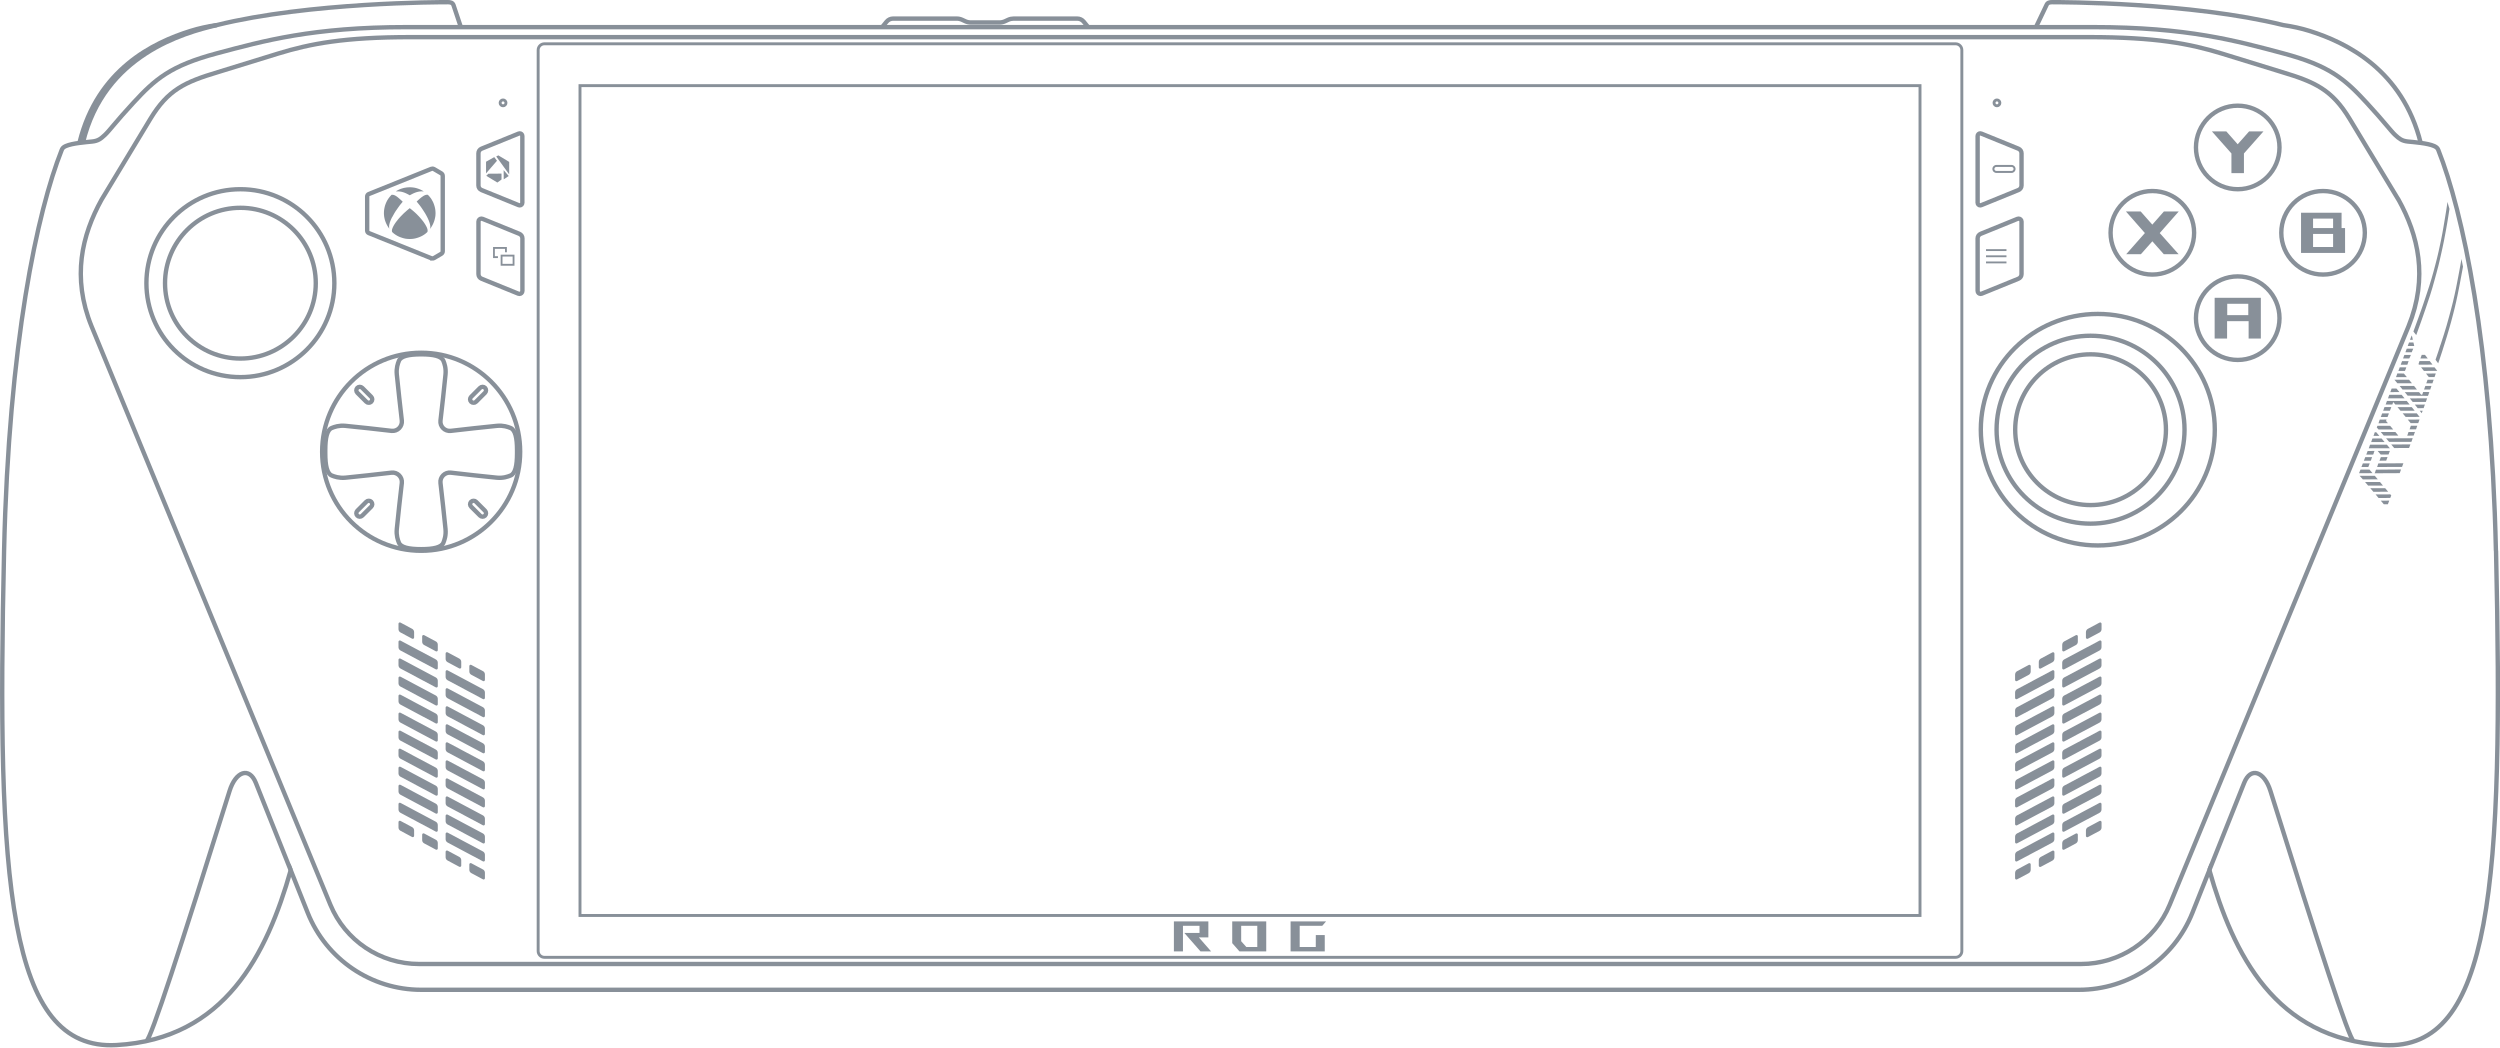
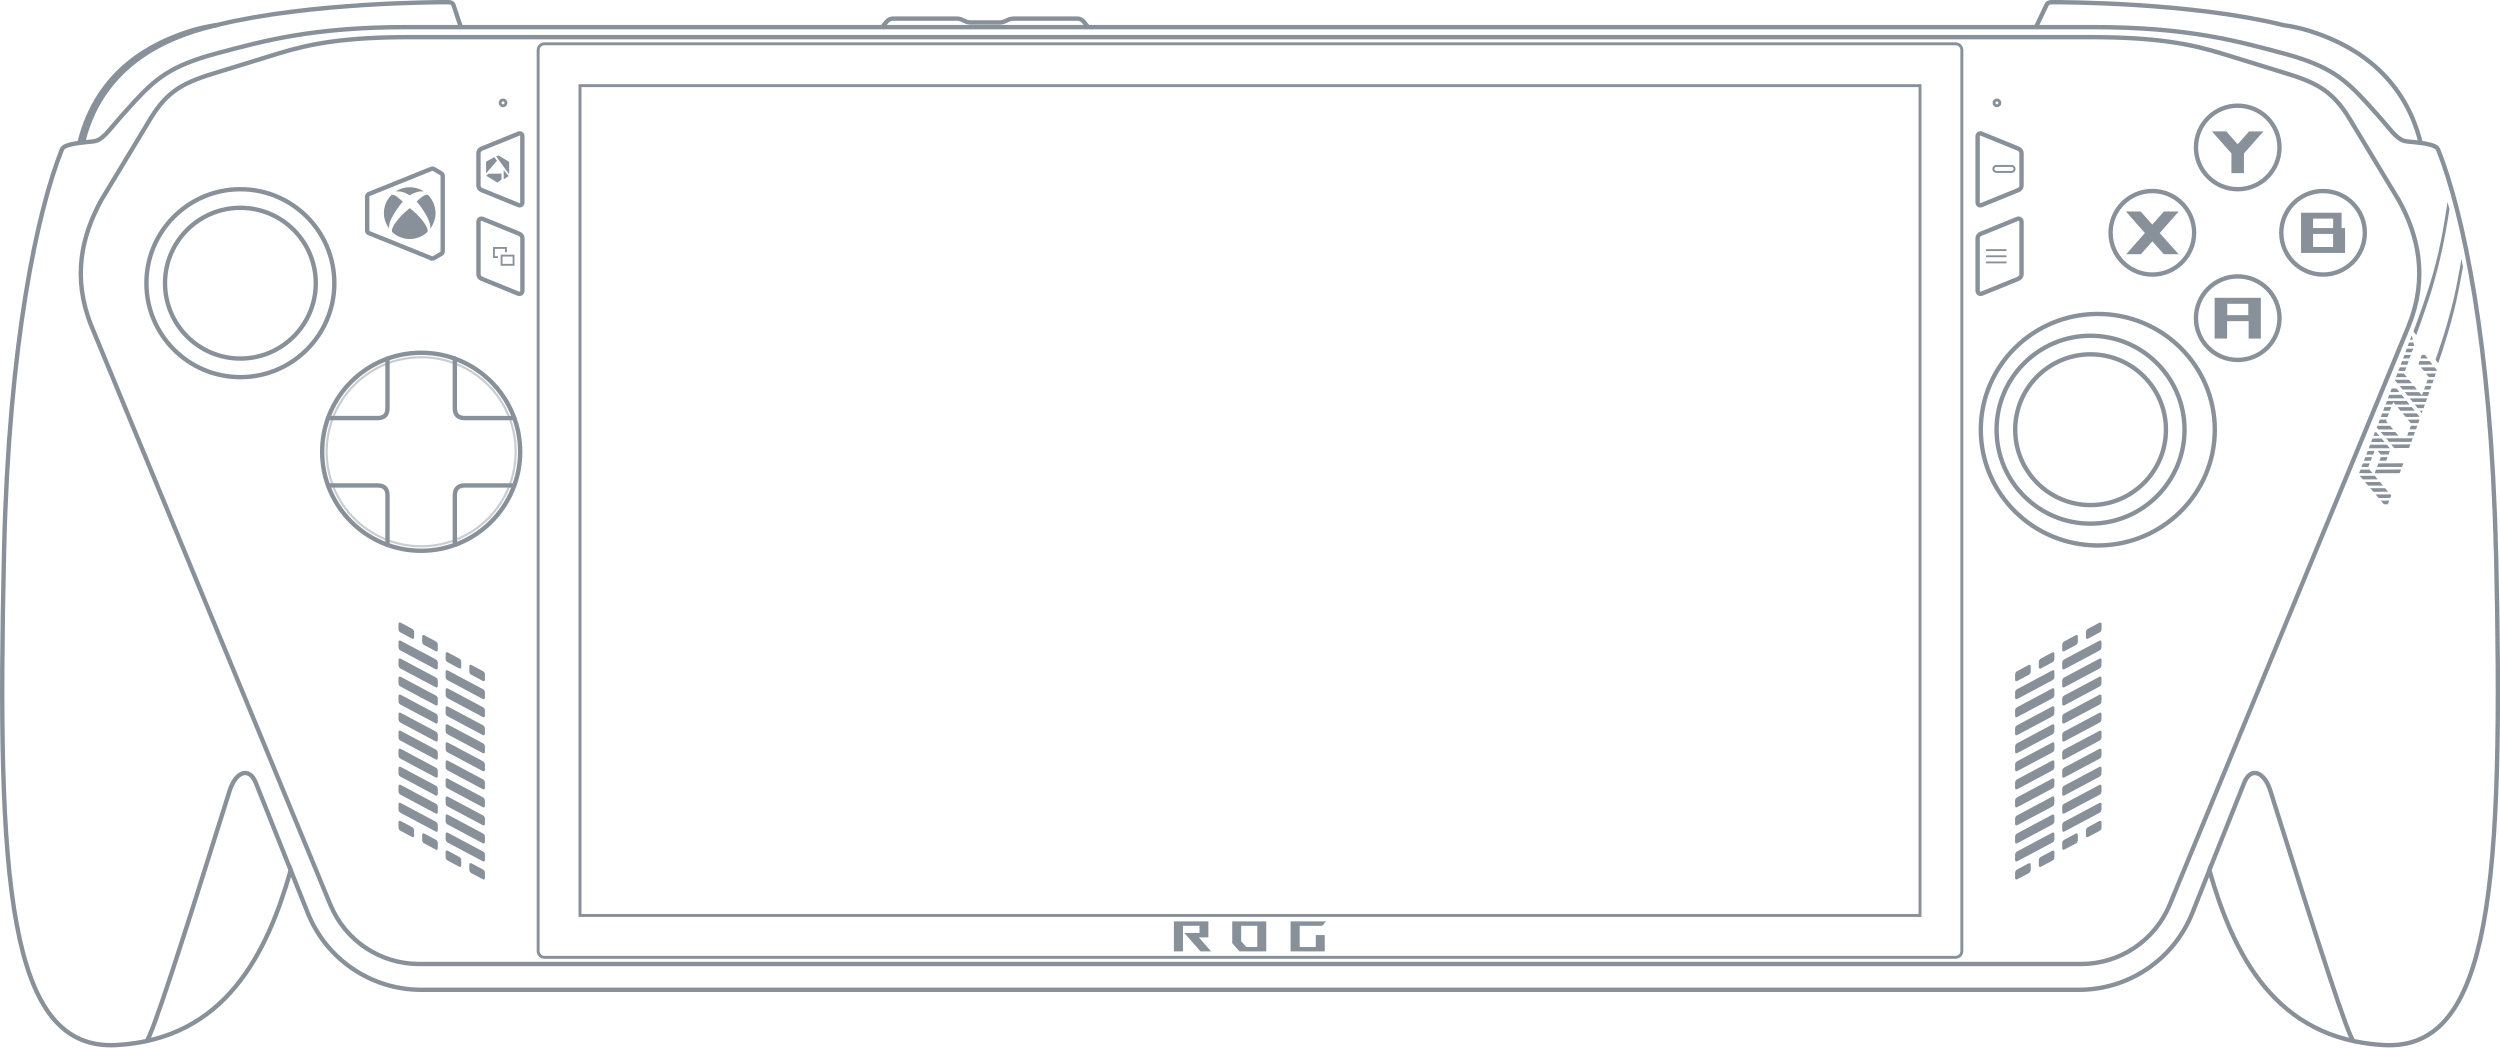
<svg xmlns="http://www.w3.org/2000/svg" width="66.733mm" height="27.959mm" version="1.1" viewBox="0 0 66.733 27.959" xml:space="preserve" id="controller">
  <g fill="none">
    <path d="m64.616 3.815c-0.482-1.941-1.972-2.678-2.97-2.99-0.221-0.069-0.453-0.12-0.697-0.155-2.465-0.612-5.976-0.612-6.167-0.612-0.075 0-0.127 0.013-0.153 0.074l-0.283 0.592" stroke="#889099" stroke-miterlimit="10" stroke-width=".117" />
    <path d="m29.032 0.707-0.103-0.127c-0.043-0.053-0.107-0.084-0.175-0.084h-1.695c-0.05 0-0.101 0.011-0.147 0.032l-0.086 0.04c-0.046 0.021-0.096 0.032-0.146 0.032h-0.766c-0.05 0-0.101-0.011-0.146-0.032l-0.086-0.04c-0.046-0.021-0.096-0.032-0.147-0.032h-1.695c-0.068 0-0.132 0.031-0.175 0.084l-0.103 0.127" stroke="#889099" stroke-miterlimit="10" stroke-width=".117" />
    <path d="m5.783 0.671c2.465-0.612 5.976-0.612 6.167-0.612 0.075 0 0.127 0.013 0.153 0.074l0.188 0.447c0.025 0.052 0.048 0.102 0.054 0.219l0.038 1.001-2.736 2.094h-7.541v-0.03c0.482-1.941 1.982-2.728 2.979-3.039 0.221-0.069 0.453-0.12 0.697-0.155" />
    <path d="m2.125 3.796c0.482-1.941 1.964-2.659 2.962-2.971 0.221-0.069 0.453-0.12 0.697-0.155 2.465-0.612 5.976-0.612 6.167-0.612 0.075 0 0.127 0.013 0.153 0.074l0.201 0.602" stroke="#889099" stroke-miterlimit="10" stroke-width=".117" />
    <path d="m60.949 0.671c-2.465-0.612-5.976-0.612-6.167-0.612-0.075 0-0.127 0.013-0.153 0.074l-0.188 0.447c-0.025 0.052-0.048 0.102-0.054 0.219l-0.038 1.001 2.736 2.094h7.541v-0.03c-0.482-1.941-1.982-2.728-2.979-3.039-0.221-0.069-0.453-0.12-0.697-0.155" />
    <g stroke="#889099" stroke-miterlimit="10" stroke-width=".117">
      <path d="m66.624 14.7c-0.126-5.547-0.889-9.065-1.537-10.694-0.018-0.046-0.041-0.075-0.11-0.107-0.178-0.079-0.54-0.104-0.704-0.121-0.157-0.017-0.226-0.072-0.336-0.173-0.12-0.11-0.292-0.351-0.762-0.86-0.581-0.629-0.985-0.99-2.232-1.322-1.247-0.332-2.548-0.699-5.072-0.699h-45.008c-2.525 0-3.825 0.367-5.072 0.699-1.247 0.332-1.652 0.693-2.232 1.322-0.47 0.508-0.642 0.75-0.762 0.86-0.11 0.102-0.179 0.156-0.337 0.173-0.164 0.018-0.525 0.042-0.704 0.121-0.07 0.031-0.092 0.061-0.11 0.107-0.647 1.629-1.411 5.147-1.537 10.694-0.201 8.835 0.098 13.358 2.999 13.196 2.901-0.161 4.015-2.431 4.653-4.666l0.453 1.136c0.495 1.241 1.695 2.055 3.031 2.055h44.246c1.336 0 2.536-0.814 3.031-2.055l0.453-1.136c0.638 2.235 1.752 4.505 4.653 4.666 2.901 0.162 3.199-4.361 2.999-13.196" />
      <path d="m8.925 7.559c0 1.385-1.123 2.508-2.508 2.508-1.386 0-2.509-1.123-2.509-2.508s1.123-2.508 2.509-2.508c1.385 0 2.508 1.123 2.508 2.508z" />
      <path d="m8.429 7.559c0 1.111-0.901 2.012-2.012 2.012-1.111 0-2.012-0.901-2.012-2.012 0-1.111 0.901-2.012 2.012-2.012 1.111 0 2.012 0.901 2.012 2.012z" />
      <path d="m52.874 11.47c0 1.706 1.398 3.09 3.123 3.09 1.725 0 3.123-1.383 3.123-3.09s-1.398-3.09-3.123-3.09c-1.725 0-3.123 1.383-3.123 3.09z" />
      <path d="m53.295 11.47c0 1.385 1.123 2.508 2.508 2.508 1.386 0 2.509-1.123 2.509-2.508s-1.123-2.508-2.509-2.508c-1.385 0-2.508 1.123-2.508 2.508z" />
      <path d="m53.792 11.47c0 1.111 0.901 2.012 2.012 2.012 1.111 0 2.012-0.901 2.012-2.012s-0.901-2.012-2.012-2.012c-1.111 0-2.012 0.901-2.012 2.012z" />
      <path d="m7.76 23.23-0.931-2.333c-0.175-0.438-0.538-0.306-0.701 0.216-1.315 4.208-2.097 6.612-2.218 6.673" />
      <path d="m13.865 7.845c-0.01 0-0.02-0.002-0.03-6e-3l-0.98-0.399c-0.05-0.02-0.083-0.068-0.083-0.123v-1.402c0-0.049 0.041-0.079 0.079-0.079 0.01 0 0.02 0.002 0.03 0.006l0.981 0.399c0.05 0.02 0.083 0.068 0.083 0.122v1.402c0 0.049-0.041 0.08-0.079 0.08z" />
    </g>
  </g>
  <path d="m13.48 6.643h-0.271v0.195h0.083v0.05h-0.131v-0.295h0.369v0.14h-0.049z" fill="#889099" />
  <path d="m13.684 7.043h-0.271v-0.195h0.271zm-0.32 0.05h0.369v-0.295h-0.369z" fill="#889099" />
  <path d="m13.874 5.482c-0.009 0-0.018-0.002-0.027-0.005l-0.993-0.404c-0.05-0.02-0.083-0.068-0.083-0.122v-0.859c0-0.054 0.032-0.102 0.083-0.123l0.993-0.404c0.009-0.004 0.018-0.005 0.026-0.005 0.034 0 0.07 0.027 0.07 0.07v1.782c0 0.024-0.011 0.041-0.021 0.05-0.013 0.013-0.031 0.02-0.049 0.02z" fill="none" stroke="#889099" stroke-miterlimit="10" stroke-width=".117" />
  <g fill="#889099">
    <path d="m12.974 4.317v0.311l0.292-0.337-0.073-0.097z" />
    <path d="m13.036 4.637-0.056 0.056 0.296 0.18 0.111-0.081v-0.158z" />
    <path d="m13.246 4.177 0.056-0.03 0.29 0.175v0.333z" />
    <path d="m13.444 4.542 0.135 0.156-0.133 0.089z" />
  </g>
  <path d="m11.543 6.899c-0.011 0-0.021-0.002-0.031-6e-3l-1.666-0.671c-0.027-0.011-0.045-0.037-0.045-0.066v-0.911c0-0.029 0.018-0.055 0.045-0.066l1.666-0.671c0.01-0.004 0.02-0.006 0.031-0.006 0.014 0 0.029 0.004 0.041 0.011l0.193 0.113c0.025 0.015 0.041 0.042 0.041 0.071v2.009c0 0.029-0.016 0.056-0.041 0.07l-0.193 0.113c-0.012 0.007-0.026 0.011-0.041 0.011z" fill="none" stroke="#889099" stroke-miterlimit="10" stroke-width=".117" />
  <g fill="#889099">
    <path d="m10.586 5.11 0.011-7.056e-4 0.011-3.528e-4 0.011-3.528e-4 0.011 3.528e-4 0.011 3.528e-4 0.011 7.056e-4 0.011 0.001 0.011 0.001 0.012 0.002 0.023 0.004 0.011 0.002 0.012 0.003 0.012 0.003 0.023 0.007 0.012 0.004 0.012 0.004 0.012 0.005 0.012 0.005 0.012 0.005 0.012 0.005 0.012 0.006 0.012 6e-3 0.012 6e-3 0.025 0.013 0.013 0.007 0.025 0.014 0.025-0.014 0.013-0.007 0.025-0.013 0.012-6e-3 0.012-6e-3 0.012-0.006 0.012-0.005 0.012-0.005 0.012-0.005 0.012-0.005 0.012-0.004 0.012-0.004 0.012-0.004 0.012-0.003 0.012-0.003 0.012-0.003 0.023-0.005 0.012-0.002 0.011-0.002 0.011-0.001 0.011-0.001 0.011-7.056e-4 0.022-7.056e-4 0.011 3.528e-4 0.011 3.528e-4 0.011 7.056e-4 0.011 0.001 0.011 0.001-0.011-0.007-0.011-0.007-0.011-0.007-0.012-0.006-0.011-6e-3 -0.012-6e-3 -0.012-0.006-0.012-0.006-0.024-0.01-0.012-0.005-0.025-0.009-0.013-0.004-0.012-0.004-0.013-0.004-0.013-0.004-0.013-0.003-0.013-0.003-0.013-0.003-0.039-0.006-0.013-0.002-0.013-0.001-0.013-0.001-0.013-7.055e-4 -0.013-7.056e-4 -0.013-3.528e-4 -0.013-3.527e-4 -0.013 3.527e-4 -0.013 3.528e-4 -0.013 7.056e-4 -0.013 7.055e-4 -0.013 0.001-0.013 0.001-0.026 0.004-0.013 0.002-0.013 0.002-0.013 0.002-0.013 0.003-0.013 0.003-0.025 0.007-0.013 0.004-0.013 0.004-0.025 0.008-0.012 0.005-0.012 0.005-0.012 0.006-0.012 0.005-0.012 0.006-0.012 6e-3 -0.011 6e-3 -0.012 0.006-0.023 0.013-0.011 0.007 0.011-0.001z" />
    <path d="m11.413 6.138-0.001-0.007-0.001-0.007-0.002-0.007-0.002-0.007-0.002-0.008-0.006-0.016-0.003-0.008-7e-3 -0.016-0.004-0.008-0.006-0.011-6e-3 -0.011-0.006-0.012-0.014-0.024-0.007-0.012-0.009-0.013-0.008-0.013-0.018-0.026-0.01-0.014-0.01-0.013-0.011-0.014-0.011-0.014-0.012-0.014-0.012-0.015-0.013-0.015-0.013-0.015-0.01-0.012-0.011-0.012-0.011-0.012-0.011-0.012-0.012-0.012-0.012-0.012-0.012-0.013-0.013-0.013-0.013-0.013-0.014-0.013-0.014-0.013-0.014-0.013-0.015-0.013-0.016-0.014-0.016-0.014-0.017-0.014-0.017-0.014-0.017-0.014-0.018-0.014-0.019-0.014-0.019 0.015-0.019 0.016-0.018 0.015-0.018 0.015-0.017 0.015-0.016 0.015-0.016 0.014-0.016 0.014-0.015 0.014-0.015 0.014-0.014 0.014-0.013 0.014-0.013 0.013-0.013 0.013-0.013 0.013-0.012 0.013-0.012 0.013-0.011 0.012-0.011 0.012-0.01 0.012-0.011 0.012-0.01 0.012-0.009 0.012-0.009 0.012-0.012 0.015-0.012 0.015-0.011 0.014-0.01 0.014-0.01 0.014-0.009 0.014-0.009 0.013-0.008 0.013-0.008 0.013-0.007 0.013-0.007 0.012-0.006 0.012-0.005 0.009-0.004 0.009-0.008 0.018-0.006 0.017-0.003 0.008-0.003 0.008-0.003 0.008-0.001 0.008-0.003 0.016-7.06e-4 0.015 3.53e-4 0.007 7.06e-4 0.007 0.001 0.006 0.002 0.006 0.002 6e-3 0.003 0.005 0.014 0.013 0.014 0.012 0.014 0.012 0.015 0.011 0.015 0.011 0.016 0.011 0.016 0.01 0.032 0.019 0.017 0.009 0.017 0.008 0.017 0.008 0.017 0.007 0.018 0.007 0.018 0.006 0.018 6e-3 0.018 0.006 0.018 0.005 0.018 0.005 0.018 0.004 0.018 0.004 0.019 0.003 0.019 0.002 0.019 0.002 0.019 0.001 0.018 0.001 0.019 3.528e-4h0.019l0.019-7.056e-4 0.018-0.001 0.019-0.001 0.018-0.002 0.019-0.003 0.018-0.003 0.018-0.004 0.018-0.004 0.018-0.005 0.018-0.005 0.018-0.006 0.018-6e-3 0.017-0.006 0.017-0.007 0.017-0.007 0.017-0.008 0.017-0.008 0.017-0.009 0.016-0.009 0.016-0.01 0.016-0.01 0.015-0.01 0.015-0.011 0.014-0.011 0.014-0.012 0.014-0.012 0.014-0.013 0.003-0.005 0.002-0.005 0.002-6e-3 0.001-6e-3 7.05e-4 -0.006 3.53e-4 -0.007v-0.007l-3.53e-4 -0.007z" />
    <path d="m10.474 5.788 0.008-0.016 0.009-0.016 0.009-0.016 0.009-0.016 0.009-0.017 0.02-0.034 0.011-0.018 0.011-0.017 0.012-0.018c0.029-0.044 0.062-0.091 0.094-0.133l0.016-0.02 0.016-0.02 0.017-0.02 0.017-0.021 0.018-0.022-0.009-0.008-0.016-0.016-0.008-0.008-0.008-0.007-0.008-0.007-0.008-0.007-0.016-0.014-0.015-0.013-0.008-0.007-0.015-0.013-0.015-0.012-0.007-0.006-0.007-0.006-0.007-0.005-0.014-0.01-0.007-0.005-0.007-0.005c-0.036-0.023-0.079-0.042-0.123-0.035-0.028 0.028-0.056 0.061-0.079 0.093l-0.011 0.017-0.011 0.017-0.011 0.017-0.01 0.018-0.018 0.037-0.008 0.019-0.008 0.019-0.007 0.019-0.007 0.019-6e-3 0.019-0.005 0.02-0.005 0.02-0.004 0.02-0.004 0.02-0.003 0.02-0.003 0.02-0.002 0.02-0.001 0.02-7.05e-4 0.02-3.53e-4 0.02 7.05e-4 0.02 0.001 0.02 0.002 0.02 0.002 0.02 0.003 0.02 0.004 0.02 0.004 0.02 0.005 0.02 0.005 0.02 6e-3 0.019 0.007 0.019 0.007 0.019 0.008 0.019 0.008 0.019 0.009 0.018 0.009 0.018 0.01 0.018 0.01 0.018 0.011 0.017 0.011 0.017 0.012 0.017 0.013 0.017-0.003-0.007-0.002-0.007-0.002-0.008-0.001-0.008-7.06e-4 -0.008-7.05e-4 -0.007v-0.015l7.05e-4 -0.011 7.06e-4 -0.012 0.001-0.011 0.004-0.024 0.003-0.012 0.003-0.012 0.003-0.013 0.004-0.013 0.004-0.013 0.005-0.013 0.005-0.014 0.005-0.014 0.006-0.014 6e-3 -0.014 0.006-0.014 0.007-0.014 0.007-0.015 0.007-0.015z" />
    <path d="m11.625 5.667-0.001-0.018-0.001-0.018-0.002-0.018-0.002-0.018-0.003-0.018-0.003-0.018-0.004-0.018-0.004-0.018-0.005-0.017-0.005-0.017-0.011-0.034-0.006-0.017-0.007-0.017-0.007-0.017-0.008-0.016-0.008-0.016-0.009-0.016-0.009-0.016-0.009-0.016-0.009-0.015-0.01-0.015-0.011-0.014-0.011-0.014-0.011-0.014-0.011-0.013-0.012-0.013-0.012-0.013-0.013-0.013-0.004-7.056e-4 -0.008-7.055e-4h-0.005l-0.004-3.528e-4 -0.005 3.528e-4h-0.004l-0.004 3.527e-4 -0.005 7.056e-4 -0.004 7.056e-4 -0.004 7.055e-4 -0.004 0.001-0.006 0.001-0.006 0.002-0.012 0.004-6e-3 0.003-6e-3 0.002-6e-3 0.003-0.006 0.003-0.008 0.004-0.007 0.004-0.008 0.005-0.006 0.004-0.011 0.008-6e-3 0.004-0.006 0.004-6e-3 0.004-0.012 0.009-0.008 0.006-0.016 0.013-0.008 0.007-0.009 0.007-0.009 0.007-0.008 0.008-0.009 0.008-0.009 0.008-0.009 0.008-0.018 0.017-0.009 0.008-0.009 0.009-0.009 0.009 0.018 0.021 0.017 0.021 0.017 0.021 0.016 0.02 0.016 0.02 0.015 0.02 0.014 0.02 0.014 0.019 0.013 0.019 0.013 0.019 0.012 0.019 0.012 0.018 0.012 0.018 0.011 0.018 0.011 0.017 0.011 0.017 0.01 0.017 0.01 0.017 0.009 0.017 0.009 0.016 0.017 0.032 0.015 0.03 0.007 0.015 0.007 0.015 0.006 0.014 6e-3 0.014 0.006 0.014 0.005 0.014 0.005 0.014 0.005 0.013 0.004 0.013 0.004 0.013 0.004 0.013 0.003 0.013 0.003 0.012 0.003 0.012 0.002 0.012 0.001 0.012 0.001 0.012 3.53e-4 0.011v0.014l-3.53e-4 0.007-0.001 0.008-0.001 0.008-0.004 0.016-0.003 0.007 0.011-0.014 0.02-0.029 0.009-0.015 0.009-0.015 0.009-0.015 0.009-0.016 0.016-0.032 0.007-0.017 0.007-0.016 0.007-0.017 6e-3 -0.017 0.006-0.017 0.005-0.017 0.005-0.018 0.004-0.017 0.004-0.018 0.004-0.018 0.003-0.018 0.003-0.018 0.002-0.018 0.001-0.018 0.001-0.018 7.05e-4 -0.018v-0.018z" />
  </g>
  <g fill="none" stroke="#889099" stroke-miterlimit="10" stroke-width=".117">
-     <path d="m13.885 12.059c0 1.459-1.183 2.643-2.643 2.643-1.46 0-2.643-1.183-2.643-2.643s1.183-2.643 2.643-2.643c1.459 0 2.643 1.183 2.643 2.643z" />
-     <path d="m13.626 11.423c-0.068-0.027-0.189-0.073-0.363-0.056-0.338 0.032-0.885 0.095-1.229 0.134-0.159 0.019-0.295-0.116-0.276-0.276 0.04-0.344 0.102-0.891 0.134-1.229 0.017-0.174-0.029-0.295-0.056-0.363-0.051-0.128-0.265-0.175-0.594-0.175s-0.543 0.047-0.594 0.175c-0.027 0.068-0.073 0.189-0.056 0.363 0.032 0.338 0.095 0.885 0.134 1.229 0.018 0.159-0.116 0.295-0.276 0.276-0.344-0.04-0.891-0.102-1.229-0.134-0.174-0.017-0.295 0.029-0.363 0.056-0.128 0.05-0.175 0.265-0.175 0.594v0.084c0 0.328 0.047 0.543 0.175 0.593 0.068 0.027 0.189 0.073 0.363 0.057 0.338-0.032 0.885-0.095 1.229-0.134 0.159-0.019 0.294 0.116 0.276 0.276-0.04 0.343-0.102 0.891-0.134 1.229-0.017 0.174 0.029 0.295 0.056 0.363 0.05 0.128 0.265 0.174 0.594 0.174s0.543-0.047 0.594-0.174c0.027-0.068 0.073-0.189 0.056-0.363-0.032-0.338-0.095-0.886-0.134-1.229-0.019-0.159 0.116-0.295 0.276-0.276 0.344 0.04 0.891 0.102 1.229 0.134 0.174 0.017 0.295-0.03 0.363-0.057 0.128-0.05 0.175-0.265 0.175-0.593v-0.084c0-0.329-0.047-0.543-0.175-0.594" />
-     <path d="m9.843 10.751c-0.025 0-0.048-0.009-0.065-0.027l-0.24-0.24c-0.017-0.018-0.027-0.041-0.027-0.065 0-0.025 0.01-0.048 0.027-0.066 0.018-0.018 0.041-0.027 0.066-0.027 0.025 0 0.048 0.01 0.066 0.028l0.239 0.239c0.017 0.017 0.027 0.04 0.028 0.064 0 0.025-0.01 0.049-0.027 0.067-0.018 0.018-0.042 0.027-0.066 0.027" />
-     <path d="m12.642 10.751c0.025 0 0.048-0.009 0.065-0.027l0.24-0.24c0.017-0.018 0.027-0.041 0.027-0.065 0-0.025-0.01-0.048-0.027-0.066-0.018-0.018-0.041-0.027-0.066-0.027s-0.048 0.01-0.066 0.028l-0.239 0.239c-0.017 0.017-0.027 0.04-0.028 0.064 0 0.025 0.009 0.049 0.027 0.067 0.018 0.018 0.042 0.027 0.066 0.027" />
-     <path d="m9.843 13.367c-0.025 0-0.048 0.009-0.065 0.027l-0.24 0.24c-0.017 0.018-0.027 0.041-0.027 0.066 0 0.024 0.01 0.048 0.027 0.065 0.018 0.018 0.041 0.027 0.066 0.027 0.025 0 0.048-0.01 0.066-0.028l0.239-0.239c0.017-0.017 0.027-0.04 0.028-0.064 0-0.025-0.01-0.049-0.027-0.067-0.018-0.018-0.042-0.027-0.066-0.027" />
-     <path d="m12.642 13.367c0.025 0 0.048 0.009 0.065 0.027l0.24 0.24c0.017 0.018 0.027 0.041 0.027 0.066 0 0.024-0.01 0.048-0.027 0.065-0.018 0.018-0.041 0.027-0.066 0.027s-0.048-0.01-0.066-0.028l-0.239-0.239c-0.017-0.017-0.027-0.04-0.028-0.064 0-0.025 0.009-0.049 0.027-0.067 0.018-0.018 0.042-0.027 0.066-0.027" />
+     <g id="x20-dpad" transform="translate(11.2423 12.059)" fill="none" stroke="#889099" stroke-width=".117" stroke-linecap="round" stroke-linejoin="round">
+       <circle id="dpad-rim" r="2.643" />
+       <circle id="dpad-concave-rim" r="2.523" stroke-width=".059" opacity=".45" />
+       <path d="M-0.899 -2.485V-1.163Q-0.899 -0.899 -1.163 -0.899H-2.485" />
+       <path d="M-0.899 -2.485V-1.163Q-0.899 -0.899 -1.163 -0.899H-2.485" transform="rotate(90)" />
+       <path d="M-0.899 -2.485V-1.163Q-0.899 -0.899 -1.163 -0.899H-2.485" transform="rotate(180)" />
+       <path d="M-0.899 -2.485V-1.163Q-0.899 -0.899 -1.163 -0.899H-2.485" transform="rotate(270)" />
+     </g>
  </g>
  <g fill="#889099">
    <path d="m11.634 17.867-0.944-0.503c-0.032-0.017-0.053-0.051-0.053-0.088v-0.146c0-0.026 0.028-0.043 0.052-0.031l0.944 0.503c0.032 0.017 0.053 0.051 0.053 0.088v0.146c0 0.026-0.028 0.044-0.052 0.031" />
    <path d="m11.634 18.348-0.944-0.503c-0.032-0.017-0.053-0.051-0.053-0.088v-0.146c0-0.026 0.028-0.043 0.052-0.031l0.944 0.503c0.032 0.017 0.053 0.051 0.053 0.088v0.146c0 0.026-0.028 0.044-0.052 0.031" />
    <path d="m11.634 18.83-0.944-0.503c-0.032-0.017-0.053-0.051-0.053-0.088v-0.146c0-0.026 0.028-0.043 0.052-0.031l0.944 0.503c0.032 0.017 0.053 0.051 0.053 0.088v0.146c0 0.026-0.028 0.044-0.052 0.031" />
    <path d="m11.634 19.311-0.944-0.503c-0.032-0.017-0.053-0.051-0.053-0.088v-0.146c0-0.026 0.028-0.043 0.052-0.031l0.944 0.503c0.032 0.017 0.053 0.051 0.053 0.088v0.146c0 0.026-0.028 0.044-0.052 0.031" />
    <path d="m11.634 19.792-0.944-0.503c-0.032-0.017-0.053-0.051-0.053-0.088v-0.146c0-0.026 0.028-0.043 0.052-0.031l0.944 0.503c0.032 0.017 0.053 0.051 0.053 0.088v0.146c0 0.026-0.028 0.044-0.052 0.031" />
    <path d="m11.634 20.273-0.944-0.503c-0.032-0.017-0.053-0.051-0.053-0.088v-0.146c0-0.026 0.028-0.043 0.052-0.031l0.944 0.503c0.032 0.017 0.053 0.051 0.053 0.088v0.146c0 0.026-0.028 0.044-0.052 0.031" />
    <path d="m11.634 20.755-0.944-0.503c-0.032-0.017-0.053-0.051-0.053-0.088v-0.146c0-0.026 0.028-0.043 0.052-0.031l0.944 0.503c0.032 0.017 0.053 0.051 0.053 0.088v0.146c0 0.026-0.028 0.044-0.052 0.031" />
    <path d="m11.634 21.236-0.944-0.503c-0.032-0.017-0.053-0.051-0.053-0.088v-0.146c0-0.026 0.028-0.043 0.052-0.031l0.944 0.503c0.032 0.017 0.053 0.051 0.053 0.088v0.146c0 0.026-0.028 0.044-0.052 0.031" />
    <path d="m11.634 22.199-0.944-0.503c-0.032-0.017-0.053-0.051-0.053-0.088v-0.146c0-0.026 0.028-0.043 0.052-0.031l0.944 0.503c0.032 0.017 0.053 0.051 0.053 0.088v0.146c0 0.026-0.028 0.044-0.052 0.031" />
    <path d="m11.634 21.717-0.944-0.503c-0.032-0.017-0.053-0.051-0.053-0.088v-0.146c0-0.026 0.028-0.043 0.052-0.031l0.944 0.503c0.032 0.017 0.053 0.051 0.053 0.088v0.146c0 0.026-0.028 0.044-0.052 0.031" />
    <path d="m11.633 17.121-0.312-0.167c-0.023-0.012-0.052 0.005-0.052 0.031v0.146c0 0.037 0.02 0.07 0.053 0.087l0.312 0.167c0.023 0.013 0.052-0.004 0.052-0.031v-0.146c0-0.037-0.02-0.071-0.053-0.088m-0.996-0.472v0.146c0 0.037 0.02 0.071 0.053 0.088l0.312 0.167c0.024 0.012 0.052-0.005 0.052-0.031v-0.146c0-0.036-0.02-0.07-0.053-0.087l-0.312-0.167c-0.023-0.012-0.052 0.005-0.052 0.031" />
    <path d="m11.633 22.415-0.312-0.167c-0.023-0.012-0.052 0.005-0.052 0.031v0.146c0 0.037 0.02 0.07 0.053 0.087l0.312 0.167c0.023 0.013 0.052-0.004 0.052-0.031v-0.146c0-0.037-0.02-0.071-0.053-0.088m-0.996-0.472v0.146c0 0.037 0.02 0.071 0.053 0.088l0.312 0.167c0.024 0.012 0.052-0.005 0.052-0.031v-0.146c0-0.036-0.02-0.07-0.053-0.087l-0.312-0.167c-0.023-0.012-0.052 0.005-0.052 0.031" />
    <path d="m12.892 18.661-0.944-0.503c-0.032-0.017-0.053-0.051-0.053-0.088v-0.146c0-0.026 0.028-0.043 0.052-0.031l0.944 0.503c0.032 0.017 0.053 0.051 0.053 0.088v0.146c0 0.026-0.028 0.044-0.052 0.031" />
    <path d="m12.892 19.142-0.944-0.503c-0.032-0.017-0.053-0.051-0.053-0.088v-0.146c0-0.026 0.028-0.043 0.052-0.031l0.944 0.503c0.032 0.017 0.053 0.051 0.053 0.088v0.146c0 0.026-0.028 0.044-0.052 0.031" />
    <path d="m12.892 19.624-0.944-0.503c-0.032-0.017-0.053-0.051-0.053-0.088v-0.146c0-0.026 0.028-0.043 0.052-0.031l0.944 0.503c0.032 0.017 0.053 0.051 0.053 0.088v0.146c0 0.026-0.028 0.044-0.052 0.031" />
    <path d="m12.892 20.105-0.944-0.503c-0.032-0.017-0.053-0.051-0.053-0.088v-0.146c0-0.026 0.028-0.043 0.052-0.031l0.944 0.503c0.032 0.017 0.053 0.051 0.053 0.088v0.146c0 0.026-0.028 0.044-0.052 0.031" />
    <path d="m12.892 20.586-0.944-0.503c-0.032-0.017-0.053-0.051-0.053-0.088v-0.146c0-0.026 0.028-0.043 0.052-0.031l0.944 0.503c0.032 0.017 0.053 0.051 0.053 0.088v0.146c0 0.026-0.028 0.044-0.052 0.031" />
    <path d="m12.892 21.068-0.944-0.503c-0.032-0.017-0.053-0.051-0.053-0.088v-0.146c0-0.026 0.028-0.043 0.052-0.031l0.944 0.503c0.032 0.017 0.053 0.051 0.053 0.088v0.146c0 0.026-0.028 0.044-0.052 0.031" />
    <path d="m12.892 21.549-0.944-0.503c-0.032-0.017-0.053-0.051-0.053-0.088v-0.146c0-0.026 0.028-0.043 0.052-0.031l0.944 0.503c0.032 0.017 0.053 0.051 0.053 0.088v0.146c0 0.026-0.028 0.044-0.052 0.031" />
    <path d="m12.892 22.03-0.944-0.503c-0.032-0.017-0.053-0.051-0.053-0.088v-0.146c0-0.026 0.028-0.043 0.052-0.031l0.944 0.503c0.032 0.017 0.053 0.051 0.053 0.088v0.146c0 0.026-0.028 0.044-0.052 0.031" />
    <path d="m12.892 22.993-0.944-0.503c-0.032-0.017-0.053-0.051-0.053-0.088v-0.146c0-0.026 0.028-0.043 0.052-0.031l0.944 0.503c0.032 0.017 0.053 0.051 0.053 0.088v0.146c0 0.026-0.028 0.044-0.052 0.031" />
    <path d="m12.892 22.512-0.944-0.503c-0.032-0.017-0.053-0.051-0.053-0.088v-0.146c0-0.026 0.028-0.043 0.052-0.031l0.944 0.503c0.032 0.017 0.053 0.051 0.053 0.088v0.146c0 0.026-0.028 0.044-0.052 0.031" />
    <path d="m12.891 17.915-0.312-0.167c-0.023-0.012-0.051 0.005-0.051 0.031v0.146c0 0.037 0.02 0.07 0.053 0.087l0.312 0.167c0.023 0.013 0.051-0.004 0.051-0.031v-0.146c0-0.037-0.02-0.071-0.053-0.088m-0.996-0.472v0.146c0 0.037 0.02 0.071 0.053 0.088l0.312 0.167c0.024 0.012 0.052-0.005 0.052-0.031v-0.146c0-0.036-0.02-0.07-0.053-0.087l-0.312-0.167c-0.023-0.012-0.052 0.005-0.052 0.031" />
    <path d="m12.891 23.209-0.312-0.167c-0.023-0.012-0.051 0.005-0.051 0.031v0.146c0 0.037 0.02 0.07 0.053 0.087l0.312 0.167c0.023 0.013 0.051-0.004 0.051-0.031v-0.146c0-0.037-0.02-0.071-0.053-0.088m-0.996-0.472v0.146c0 0.037 0.02 0.071 0.053 0.088l0.312 0.167c0.024 0.012 0.052-0.005 0.052-0.031v-0.146c0-0.036-0.02-0.07-0.053-0.087l-0.312-0.167c-0.023-0.012-0.052 0.005-0.052 0.031" />
  </g>
  <g fill="none" stroke="#889099" stroke-miterlimit="10">
    <path d="m5.783 0.671c-0.865 0.204-3.004 0.784-3.57 3.139" stroke-width=".117" />
    <path d="m13.506 2.746c0 0.043-0.035 0.078-0.078 0.078-0.043 0-0.078-0.035-0.078-0.078s0.035-0.078 0.078-0.078c0.043 0 0.078 0.035 0.078 0.078z" stroke-width=".078" />
    <g stroke-width=".117">
      <path d="m58.973 23.23 0.931-2.333c0.175-0.438 0.538-0.306 0.701 0.216 1.315 4.208 2.097 6.612 2.218 6.673" />
      <path d="m64.023 5.331-1.304-2.159c-0.471-0.776-0.92-0.982-1.807-1.248l-1.602-0.494c-0.861-0.263-1.755-0.439-3.55-0.439h-44.787c-1.795 0-2.69 0.176-3.55 0.439l-1.602 0.494c-0.888 0.266-1.337 0.472-1.807 1.248l-1.304 2.159c-0.521 0.944-0.799 2.067-0.266 3.38l6.374 15.438c0.395 0.958 1.33 1.583 2.366 1.583h44.366c1.037 0 1.971-0.625 2.367-1.583l6.374-15.438c0.533-1.313 0.255-2.436-0.266-3.38z" />
      <path d="m52.868 7.845c0.01 0 0.02-0.002 0.03-6e-3l0.98-0.399c0.05-0.02 0.083-0.068 0.083-0.123v-1.402c0-0.049-0.041-0.079-0.079-0.079-0.01 0-0.02 0.002-0.03 0.006l-0.98 0.399c-0.05 0.02-0.083 0.068-0.083 0.122v1.402c0 0.049 0.041 0.08 0.079 0.08z" />
    </g>
  </g>
  <g fill="#889099">
    <path d="m53.559 7.03h-0.546v-0.05h0.546z" />
    <path d="m53.559 6.866h-0.546v-0.05h0.546z" />
    <path d="m53.559 6.701h-0.546v-0.05h0.546z" />
  </g>
  <path d="m52.859 5.482c0.009 0 0.018-0.002 0.026-0.005l0.993-0.404c0.05-0.02 0.083-0.068 0.083-0.122v-0.859c0-0.054-0.032-0.102-0.083-0.123l-0.993-0.404c-0.009-0.004-0.018-0.005-0.026-0.005-0.034 0-0.07 0.027-0.07 0.07v1.782c0 0.024 0.011 0.041 0.021 0.05 0.013 0.013 0.031 0.02 0.049 0.02z" fill="none" stroke="#889099" stroke-miterlimit="10" stroke-width=".117" />
  <g fill="#889099">
    <path id="capture-button-glyph" d="M6.5 11h19a5 5 0 0 1 0 10h-19a5 5 0 0 1 0-10Zm0 2.5a2.5 2.5 0 0 0 0 5h19a2.5 2.5 0 0 0 0-5Z" fill="#889099" fill-rule="evenodd" transform="translate(53.1512 4.168) scale(0.02133333)" />
    <path d="m55.099 17.867 0.944-0.503c0.032-0.017 0.053-0.051 0.053-0.088v-0.146c0-0.026-0.028-0.043-0.052-0.031l-0.944 0.503c-0.032 0.017-0.053 0.051-0.053 0.088v0.146c0 0.026 0.028 0.044 0.052 0.031" />
    <path d="m55.099 18.348 0.944-0.503c0.032-0.017 0.053-0.051 0.053-0.088v-0.146c0-0.026-0.028-0.043-0.052-0.031l-0.944 0.503c-0.032 0.017-0.053 0.051-0.053 0.088v0.146c0 0.026 0.028 0.044 0.052 0.031" />
    <path d="m55.099 18.83 0.944-0.503c0.032-0.017 0.053-0.051 0.053-0.088v-0.146c0-0.026-0.028-0.043-0.052-0.031l-0.944 0.503c-0.032 0.017-0.053 0.051-0.053 0.088v0.146c0 0.026 0.028 0.044 0.052 0.031" />
    <path d="m55.099 19.311 0.944-0.503c0.032-0.017 0.053-0.051 0.053-0.088v-0.146c0-0.026-0.028-0.043-0.052-0.031l-0.944 0.503c-0.032 0.017-0.053 0.051-0.053 0.088v0.146c0 0.026 0.028 0.044 0.052 0.031" />
    <path d="m55.099 19.792 0.944-0.503c0.032-0.017 0.053-0.051 0.053-0.088v-0.146c0-0.026-0.028-0.043-0.052-0.031l-0.944 0.503c-0.032 0.017-0.053 0.051-0.053 0.088v0.146c0 0.026 0.028 0.044 0.052 0.031" />
    <path d="m55.099 20.273 0.944-0.503c0.032-0.017 0.053-0.051 0.053-0.088v-0.146c0-0.026-0.028-0.043-0.052-0.031l-0.944 0.503c-0.032 0.017-0.053 0.051-0.053 0.088v0.146c0 0.026 0.028 0.044 0.052 0.031" />
    <path d="m55.099 20.755 0.944-0.503c0.032-0.017 0.053-0.051 0.053-0.088v-0.146c0-0.026-0.028-0.043-0.052-0.031l-0.944 0.503c-0.032 0.017-0.053 0.051-0.053 0.088v0.146c0 0.026 0.028 0.044 0.052 0.031" />
    <path d="m55.099 21.236 0.944-0.503c0.032-0.017 0.053-0.051 0.053-0.088v-0.146c0-0.026-0.028-0.043-0.052-0.031l-0.944 0.503c-0.032 0.017-0.053 0.051-0.053 0.088v0.146c0 0.026 0.028 0.044 0.052 0.031" />
    <path d="m55.099 22.199 0.944-0.503c0.032-0.017 0.053-0.051 0.053-0.088v-0.146c0-0.026-0.028-0.043-0.052-0.031l-0.944 0.503c-0.032 0.017-0.053 0.051-0.053 0.088v0.146c0 0.026 0.028 0.044 0.052 0.031" />
    <path d="m55.099 21.717 0.944-0.503c0.032-0.017 0.053-0.051 0.053-0.088v-0.146c0-0.026-0.028-0.043-0.052-0.031l-0.944 0.503c-0.032 0.017-0.053 0.051-0.053 0.088v0.146c0 0.026 0.028 0.044 0.052 0.031" />
    <path d="m55.047 17.208v0.146c0 0.026 0.028 0.044 0.052 0.031l0.312-0.166c0.032-0.017 0.053-0.051 0.053-0.088v-0.146c0-0.026-0.028-0.043-0.051-0.031l-0.312 0.167c-0.032 0.017-0.053 0.051-0.053 0.088m0.997-0.591-0.312 0.167c-0.032 0.017-0.053 0.051-0.053 0.088v0.146c0 0.026 0.028 0.043 0.052 0.031l0.312-0.167c0.032-0.017 0.053-0.051 0.053-0.087v-0.146c0-0.026-0.028-0.043-0.051-0.031" />
    <path d="m55.047 22.503v0.146c0 0.026 0.028 0.044 0.052 0.031l0.312-0.166c0.032-0.017 0.053-0.051 0.053-0.088v-0.146c0-0.026-0.028-0.043-0.051-0.031l-0.312 0.167c-0.032 0.017-0.053 0.051-0.053 0.088m0.997-0.591-0.312 0.167c-0.032 0.017-0.053 0.051-0.053 0.088v0.146c0 0.026 0.028 0.043 0.052 0.031l0.312-0.167c0.032-0.017 0.053-0.051 0.053-0.087v-0.146c0-0.026-0.028-0.043-0.051-0.031" />
    <path d="m53.841 18.661 0.944-0.503c0.032-0.017 0.053-0.051 0.053-0.088v-0.146c0-0.026-0.028-0.043-0.052-0.031l-0.944 0.503c-0.032 0.017-0.053 0.051-0.053 0.088v0.146c0 0.026 0.028 0.044 0.052 0.031" />
    <path d="m53.841 19.142 0.944-0.503c0.032-0.017 0.053-0.051 0.053-0.088v-0.146c0-0.026-0.028-0.043-0.052-0.031l-0.944 0.503c-0.032 0.017-0.053 0.051-0.053 0.088v0.146c0 0.026 0.028 0.044 0.052 0.031" />
    <path d="m53.841 19.624 0.944-0.503c0.032-0.017 0.053-0.051 0.053-0.088v-0.146c0-0.026-0.028-0.043-0.052-0.031l-0.944 0.503c-0.032 0.017-0.053 0.051-0.053 0.088v0.146c0 0.026 0.028 0.044 0.052 0.031" />
    <path d="m53.841 20.105 0.944-0.503c0.032-0.017 0.053-0.051 0.053-0.088v-0.146c0-0.026-0.028-0.043-0.052-0.031l-0.944 0.503c-0.032 0.017-0.053 0.051-0.053 0.088v0.146c0 0.026 0.028 0.044 0.052 0.031" />
    <path d="m53.841 20.586 0.944-0.503c0.032-0.017 0.053-0.051 0.053-0.088v-0.146c0-0.026-0.028-0.043-0.052-0.031l-0.944 0.503c-0.032 0.017-0.053 0.051-0.053 0.088v0.146c0 0.026 0.028 0.044 0.052 0.031" />
    <path d="m53.841 21.068 0.944-0.503c0.032-0.017 0.053-0.051 0.053-0.088v-0.146c0-0.026-0.028-0.043-0.052-0.031l-0.944 0.503c-0.032 0.017-0.053 0.051-0.053 0.088v0.146c0 0.026 0.028 0.044 0.052 0.031" />
    <path d="m53.841 21.549 0.944-0.503c0.032-0.017 0.053-0.051 0.053-0.088v-0.146c0-0.026-0.028-0.043-0.052-0.031l-0.944 0.503c-0.032 0.017-0.053 0.051-0.053 0.088v0.146c0 0.026 0.028 0.044 0.052 0.031" />
    <path d="m53.841 22.03 0.944-0.503c0.032-0.017 0.053-0.051 0.053-0.088v-0.146c0-0.026-0.028-0.043-0.052-0.031l-0.944 0.503c-0.032 0.017-0.053 0.051-0.053 0.088v0.146c0 0.026 0.028 0.044 0.052 0.031" />
    <path d="m53.841 22.993 0.944-0.503c0.032-0.017 0.053-0.051 0.053-0.088v-0.146c0-0.026-0.028-0.043-0.052-0.031l-0.944 0.503c-0.032 0.017-0.053 0.051-0.053 0.088v0.146c0 0.026 0.028 0.044 0.052 0.031" />
    <path d="m53.841 22.512 0.944-0.503c0.032-0.017 0.053-0.051 0.053-0.088v-0.146c0-0.026-0.028-0.043-0.052-0.031l-0.944 0.503c-0.032 0.017-0.053 0.051-0.053 0.088v0.146c0 0.026 0.028 0.044 0.052 0.031" />
    <path d="m53.789 18.003v0.146c0 0.026 0.028 0.044 0.052 0.031l0.312-0.166c0.032-0.017 0.053-0.051 0.053-0.088v-0.146c0-0.026-0.028-0.043-0.051-0.031l-0.312 0.167c-0.032 0.017-0.053 0.051-0.053 0.088m0.997-0.591-0.312 0.167c-0.032 0.017-0.053 0.051-0.053 0.088v0.146c0 0.026 0.028 0.043 0.052 0.031l0.312-0.167c0.032-0.017 0.053-0.051 0.053-0.087v-0.146c0-0.026-0.028-0.043-0.051-0.031" />
    <path d="m53.789 23.297v0.146c0 0.026 0.028 0.044 0.052 0.031l0.312-0.166c0.032-0.017 0.053-0.051 0.053-0.088v-0.146c0-0.026-0.028-0.043-0.051-0.031l-0.312 0.167c-0.032 0.017-0.053 0.051-0.053 0.088m0.997-0.591-0.312 0.167c-0.032 0.017-0.053 0.051-0.053 0.088v0.146c0 0.026 0.028 0.043 0.052 0.031l0.312-0.167c0.032-0.017 0.053-0.051 0.053-0.087v-0.146c0-0.026-0.028-0.043-0.051-0.031" />
  </g>
  <g fill="none" stroke="#889099" stroke-miterlimit="10">
    <g stroke-width=".078">
      <path d="m53.227 2.746c0 0.043 0.035 0.078 0.078 0.078 0.043 0 0.078-0.035 0.078-0.078s-0.035-0.078-0.078-0.078c-0.043 0-0.078 0.035-0.078 0.078z" />
      <path d="m52.201 1.169h-37.669c-0.092 0-0.167 0.075-0.167 0.167v24.051c0 0.092 0.075 0.167 0.167 0.167h37.669c0.092 0 0.167-0.075 0.167-0.167v-24.051c0-0.092-0.075-0.167-0.167-0.167z" id="screen-frame" />
      <path d="M15.482 2.286h35.769v22.151h-35.769Z" id="screen-opening" />
    </g>
    <path d="m60.847 3.936c0 0.616-0.499 1.115-1.115 1.115-0.616 0-1.115-0.5-1.115-1.115 0-0.616 0.499-1.115 1.115-1.115 0.616 0 1.115 0.5 1.115 1.115z" stroke-width=".117" />
  </g>
  <path d="m59.564 4.096-0.521-0.588h0.385l0.303 0.343 0.304-0.343h0.384l-0.521 0.588v0.525h-0.334z" fill="#889099" />
  <path d="m60.847 8.493c0 0.616-0.499 1.115-1.115 1.115-0.616 0-1.115-0.5-1.115-1.115 0-0.616 0.499-1.115 1.115-1.115 0.616 0 1.115 0.5 1.115 1.115z" fill="none" stroke="#889099" stroke-miterlimit="10" stroke-width=".117" />
  <path d="m59.452 8.412h0.562v-0.303h-0.562zm0.897-0.463v1.088h-0.326v-0.464h-0.575v0.464h-0.332v-1.088z" fill="#889099" />
  <path d="m58.568 6.214c0 0.616-0.499 1.115-1.115 1.115-0.616 0-1.115-0.5-1.115-1.115 0-0.616 0.499-1.115 1.115-1.115 0.616 0 1.115 0.5 1.115 1.115z" fill="none" stroke="#889099" stroke-miterlimit="10" stroke-width=".117" />
  <path d="m57.65 6.221 0.504 0.564h-0.396l-0.305-0.344-0.305 0.344h-0.393l0.499-0.564-0.507-0.577h0.394l0.311 0.352 0.31-0.352h0.396z" fill="#889099" />
  <path d="m63.125 6.214c0 0.616-0.499 1.115-1.115 1.115-0.616 0-1.115-0.5-1.115-1.115 0-0.616 0.499-1.115 1.115-1.115 0.616 0 1.115 0.5 1.115 1.115z" fill="none" stroke="#889099" stroke-miterlimit="10" stroke-width=".117" />
  <g fill="#889099">
    <path d="m61.743 6.593h0.535v-0.348h-0.535zm0-0.506h0.535v-0.251h-0.535zm0.855 0.664h-1.176v-1.073h1.082v0.409h0.093z" />
    <path d="m65.05 9.889 0.007 0.011-0.355 7.055e-4 -0.075-0.095h0.079l0.279-7.056e-4z" />
    <path d="m65.019 9.969-0.033 0.096h-0.154l-0.075-0.095h0.145z" />
    <path d="m64.962 10.136-0.033 0.096h-0.164l0.034-0.096h0.109z" />
    <path d="m64.858 9.638 0.073 0.095-0.361 7.055e-4 -0.012-0.015 0.025-0.081h0.213z" />
    <path d="m64.904 10.301-0.033 0.096-0.128 7.05e-4h-0.037l0.034-0.096 0.128-7.06e-4z" />
    <path d="m64.847 10.465-0.036 0.102-0.543-0.005-0.077-0.095 0.382 7.06e-4 0.053 0.067 0.031 7.05e-4 0.025-0.072z" />
    <path d="m64.73 9.472 0.074 0.096h-0.195l0.035-0.096z" />
    <path d="m64.787 10.633-0.034 0.096h-0.35l-0.078-0.095 0.414-7.06e-4z" />
    <path d="m64.728 10.799-0.03 0.085-0.004 0.011-0.158 7.06e-4 -0.077-0.095z" />
    <path d="m64.669 10.965-0.003 0.007-0.003 0.007-0.003 0.007-0.003 0.008-0.003 0.007-0.003 0.007-0.003 0.008-0.003 0.007-0.003 0.007-0.023-0.03-0.029-0.037h0.069z" />
    <path d="m64.511 11.033 0.076 0.095-0.16 7.06e-4h-0.213l-0.079-0.095h0.088z" />
    <path d="m64.585 11.199-0.035 0.096h-0.202l-0.077-0.095h0.157z" />
    <path d="m64.525 11.365-0.004 0.011-0.004 0.011-0.004 0.01-0.004 0.011-0.006 0.021-0.004 0.011-0.004 0.01-0.005 0.011h-0.172l0.005-0.011 0.004-0.01 0.003-0.011 0.004-0.011 0.004-0.011 0.003-0.011 0.004-0.009 0.004-0.011 0.004-0.011h0.019l0.134-7.06e-4z" />
    <path d="m64.49 10.366 0.025 0.031-0.383 7.06e-4 -0.079-0.095 0.386-7.06e-4z" />
    <path d="m64.463 11.53-0.004 0.011-0.004 0.011-0.004 0.01-0.004 0.011-0.004 0.011-0.003 0.011-0.004 0.011-0.004 0.011-0.005 0.011-0.152 7.05e-4h-0.019l0.004-0.01 0.004-0.011 0.004-0.011 0.004-0.011 0.004-0.011 0.003-0.01 0.004-0.011 0.004-0.011 0.004-0.011 0.135-7.06e-4z" />
    <path d="m64.378 10.868 0.077 0.095-0.12 7.06e-4 -0.2 7.05e-4h-0.058l-0.079-0.096 0.201-7.06e-4z" />
    <path d="m64.422 9.141 0.022 0.095-0.175 7.055e-4 0.036-0.095z" />
    <path d="m64.417 9.307-0.041 0.097-0.168-0.001 0.035-0.095z" />
    <path d="m64.403 9.056 0.003 0.014-0.076 7.055e-4 0.011-0.027 0.015-0.041 0.005-0.012 0.006-0.013 0.005-0.011 0.006-0.012 0.004 0.011 0.003 0.012 0.003 0.012 0.004 0.013z" />
    <path d="m64.403 11.697-0.004 0.011-0.004 0.011-0.004 0.01-0.004 0.011-0.003 0.011-0.004 0.011-0.004 0.011-0.004 0.01-0.004 0.011-0.595 7.05e-4 -0.081-0.095h0.169l0.416-0.001z" />
    <path d="m64.304 10.136 0.079 0.095h-0.389l-0.08-0.095h0.307z" />
    <path d="m64.355 9.474-0.043 0.095h-0.167l0.035-0.095z" />
    <path d="m64.342 11.862-0.004 0.011-0.004 0.011-0.004 0.011-0.004 0.01-0.008 0.021-0.004 0.011-0.004 0.01-0.004 0.011-0.397 0.002-0.079-0.095z" />
    <path d="m64.243 10.702 0.078 0.096h-0.122l-0.259 7.05e-4 -0.057-0.067-0.002 0.007-0.006 0.016-0.008 0.022-0.009 0.022h-0.179l0.004-0.009 0.005-0.011 0.004-0.011 0.004-0.011 0.003-0.01 0.004-0.011 0.004-0.011 0.004-0.011 0.005-0.011z" />
    <path d="m64.294 9.639-0.004 0.011-0.004 0.011-0.004 0.01-0.004 0.011-0.003 0.011-0.004 0.011-0.004 0.01-0.004 0.011-0.004 0.011h-0.176l0.004-0.011 0.008-0.022 0.012-0.032 0.008-0.021 0.004-0.011h0.02z" />
    <path d="m64.167 9.971 0.08 0.095h-0.29l0.004-0.011 0.009-0.022 0.011-0.032 0.008-0.022 0.004-0.011h0.02z" />
    <path d="m64.232 9.806-0.004 0.011-0.003 0.011-0.004 0.01-0.004 0.011-0.008 0.021-0.004 0.01-0.005 0.011-0.004 0.011h-0.176l0.004-0.011 0.008-0.021 0.012-0.032 0.007-0.021 0.004-0.011z" />
    <path d="m64.107 10.538 0.079 0.095-0.444 7.06e-4 0.005-0.011 0.004-0.01 0.004-0.011 0.003-0.011 0.004-0.011 0.004-0.01 0.004-0.011 0.004-0.011 0.005-0.01z" />
    <path d="m64.154 12.366-0.004 0.011-0.004 0.011-0.004 0.01-0.004 0.011-0.004 0.011-0.004 0.011-0.003 0.011-0.005 0.01-0.004 0.011-0.667 0.003 0.005-0.009 0.004-0.011 0.004-0.011 0.003-0.01 0.006-0.023 0.004-0.012 0.005-0.011 0.005-0.01z" />
    <path d="m64.092 12.531-0.004 0.011-0.004 0.011-0.004 0.011-0.004 0.011-0.004 0.011-0.004 0.011-0.004 0.011-0.004 0.011-0.004 0.011-0.437 0.002-0.232 0.002 0.005-0.011 0.005-0.011 0.004-0.011 0.003-0.011 0.003-0.011 0.003-0.011 0.005-0.011 0.004-0.011 0.005-0.009 0.232-0.002z" />
    <path d="m63.969 10.371 0.08 0.095-0.244 7.06e-4 0.012-0.032 0.012-0.032 0.012-0.032z" />
    <path d="m63.94 11.532 0.079 0.095-0.328 0.001h-0.06l-0.081-0.096 0.263-7.06e-4z" />
    <path d="m63.801 11.367 0.08 0.096h-0.068l-0.323 7.05e-4 -0.046-0.053 0.001-0.005 0.003-0.005 0.002-0.004 0.001-0.005 0.002-0.005 0.002-0.005 0.001-0.005 0.003-0.005 0.002-0.005 0.282-7.06e-4z" />
    <path d="m63.832 10.869-0.013 0.031-0.012 0.032-0.013 0.032h-0.181l0.005-0.011 0.005-0.011 0.004-0.011 0.003-0.011 0.004-0.011 0.003-0.011 0.004-0.01 0.005-0.011 0.004-0.011 0.141-7.06e-4h0.027z" />
    <path d="m63.806 13.196 0.024 0.029-0.003 0.008-0.006 0.015-0.009 0.023-0.006 0.014-0.002 0.007-0.206 7.05e-4 -0.07 0.001h-0.036l-0.08-0.096z" />
    <path d="m63.794 12.036-0.012 0.031-0.012 0.032-0.008 0.022-0.004 0.011-0.21 7.05e-4 -0.081-0.096 0.22-7.06e-4z" />
    <path d="m63.713 11.869 0.08 0.096-0.371 7.05e-4 -0.193 0.001 0.004-0.011 0.005-0.011 0.004-0.011 0.004-0.01 0.003-0.011 0.003-0.011 0.004-0.011 0.01-0.021h0.102z" />
    <path d="m63.778 13.362-0.004 0.011-0.009 0.022-0.012 0.032-0.009 0.022-0.004 0.011h-0.109l-0.08-0.095 0.127-7.06e-4z" />
    <path d="m63.768 11.035-0.008 0.021-0.016 0.043-0.013 0.032-0.181 7.05e-4 0.005-0.01 0.005-0.011 0.004-0.011 0.003-0.011 0.004-0.011 0.004-0.011 0.004-0.01 0.004-0.011 0.005-0.011h0.02l0.121-7.06e-4z" />
    <path d="m63.668 13.031 0.08 0.095-0.172 7.06e-4 -0.223 7.05e-4 -0.082-0.095 0.179-7.05e-4z" />
    <path d="m63.691 11.237 0.051 0.06h-0.112l-0.143 0.001 0.005-0.011 0.005-0.01 0.004-0.011 0.003-0.011 0.003-0.012 0.004-0.01 0.004-0.011 0.004-0.011 0.005-0.011h0.027l0.154-7.06e-4z" />
    <path d="m63.731 12.201-0.012 0.032-0.012 0.032-0.012 0.032-0.179 7.05e-4 0.004-0.011 0.028-0.073 0.004-0.011 0.061-7.05e-4z" />
    <path d="m63.572 11.705 0.081 0.095-0.361 0.001 0.005-0.01 0.004-0.011 0.004-0.011 0.004-0.011 0.003-0.011 0.004-0.011 0.004-0.01 0.004-0.011 0.005-0.011z" />
    <path d="m63.53 12.866 0.079 0.096h-0.397l-0.081-0.095h0.18z" />
    <path d="m63.431 11.539 0.081 0.095h-0.157l0.005-0.011 0.005-0.01 0.004-0.011 0.003-0.011 0.004-0.011 0.003-0.011 0.004-0.01 0.004-0.011 0.005-0.011z" />
    <path d="m63.39 12.7 0.081 0.095-0.175 7.06e-4 -0.18 7.05e-4h-0.045l-0.084-0.095h0.091l0.091-7.05e-4z" />
    <path d="m63.384 12.037-0.005 0.01-0.004 0.01-0.005 0.011-0.006 0.023-0.003 0.011-0.004 0.011-0.005 0.01-0.005 0.011h-0.041l-0.102 7.06e-4h-0.041l0.037-0.096z" />
    <path d="m63.249 12.535 0.081 0.095-0.158 7.06e-4 -0.185 7.05e-4 -0.017 0.001 0.038-0.096 0.026-7.05e-4h0.108z" />
    <path d="m63.32 12.203-0.01 0.021-0.004 0.01-0.006 0.023-0.004 0.011-0.004 0.011-0.004 0.011-0.005 0.009h-0.184l0.037-0.096h0.164z" />
    <path d="m63.255 12.369-0.037 0.096h-0.184l0.038-0.095h0.041l0.082-7.06e-4z" />
    <path d="m65.148 9.198 7.05e-4 -0.003 0.012-0.036v-7.056e-4l0.078-0.241 0.07-0.231 0.061-0.22 0.056-0.207 0.05-0.195 0.043-0.186 0.038-0.177 0.033-0.167 0.03-0.157 0.032-0.169 0.053-0.296 0.02 0.103 0.021 0.103-0.046 0.246-0.042 0.226-0.028 0.143-0.031 0.153-0.035 0.163-0.04 0.172-0.046 0.182-0.05 0.188-0.055 0.195-0.06 0.202-0.076 0.242-0.016 0.05-0.005 0.016-0.005 0.016-0.005 0.017-0.005 0.016-0.038 0.116-0.052 0.157-0.028 0.08-0.008-0.011-0.063-0.084 0.023-0.068 0.045-0.132 0.011-0.033 0.037-0.116 0.016-0.049z" />
    <path d="m65.357 5.484 0.027 0.092-0.02 0.132-0.022 0.139-0.024 0.144-0.026 0.145-0.028 0.149-0.029 0.155-0.033 0.158-0.036 0.163-0.038 0.169-0.042 0.175-0.048 0.181-0.052 0.19-0.056 0.199-0.064 0.209-0.073 0.218-0.054 0.161-0.029 0.083-0.029 0.084-0.061 0.174-0.065 0.18-0.058 0.161-0.075-0.095 0.004-0.013 0.001-0.003 0.088-0.241 0.042-0.116 0.041-0.114 0.04-0.112 0.038-0.109 0.036-0.107 0.035-0.104 0.034-0.102 0.066-0.201 0.059-0.194 0.053-0.187 0.048-0.181 0.045-0.175 0.04-0.17 0.036-0.166 0.034-0.161 0.031-0.158 0.027-0.153 0.025-0.148 0.024-0.144 0.023-0.14 0.021-0.135 0.018-0.126z" />
    <path d="m32.001 24.443 0.327 0.374h-0.283l-0.431-0.492h0.405v-0.191h-0.442v0.683h-0.242v-0.801h0.92v0.427z" transform="translate(0 0.57869)" />
    <path d="m33.131 24.545 0.136 0.154h0.294v-0.565h-0.43zm-0.239 0.052v-0.58h0.908v0.801h-0.714z" transform="translate(0 0.57869)" />
    <path d="m35.123 24.381h0.239v0.436h-0.912v-0.8h0.947l-0.102 0.117h-0.602v0.565h0.429z" transform="translate(0 0.57869)" />
  </g>
</svg>
